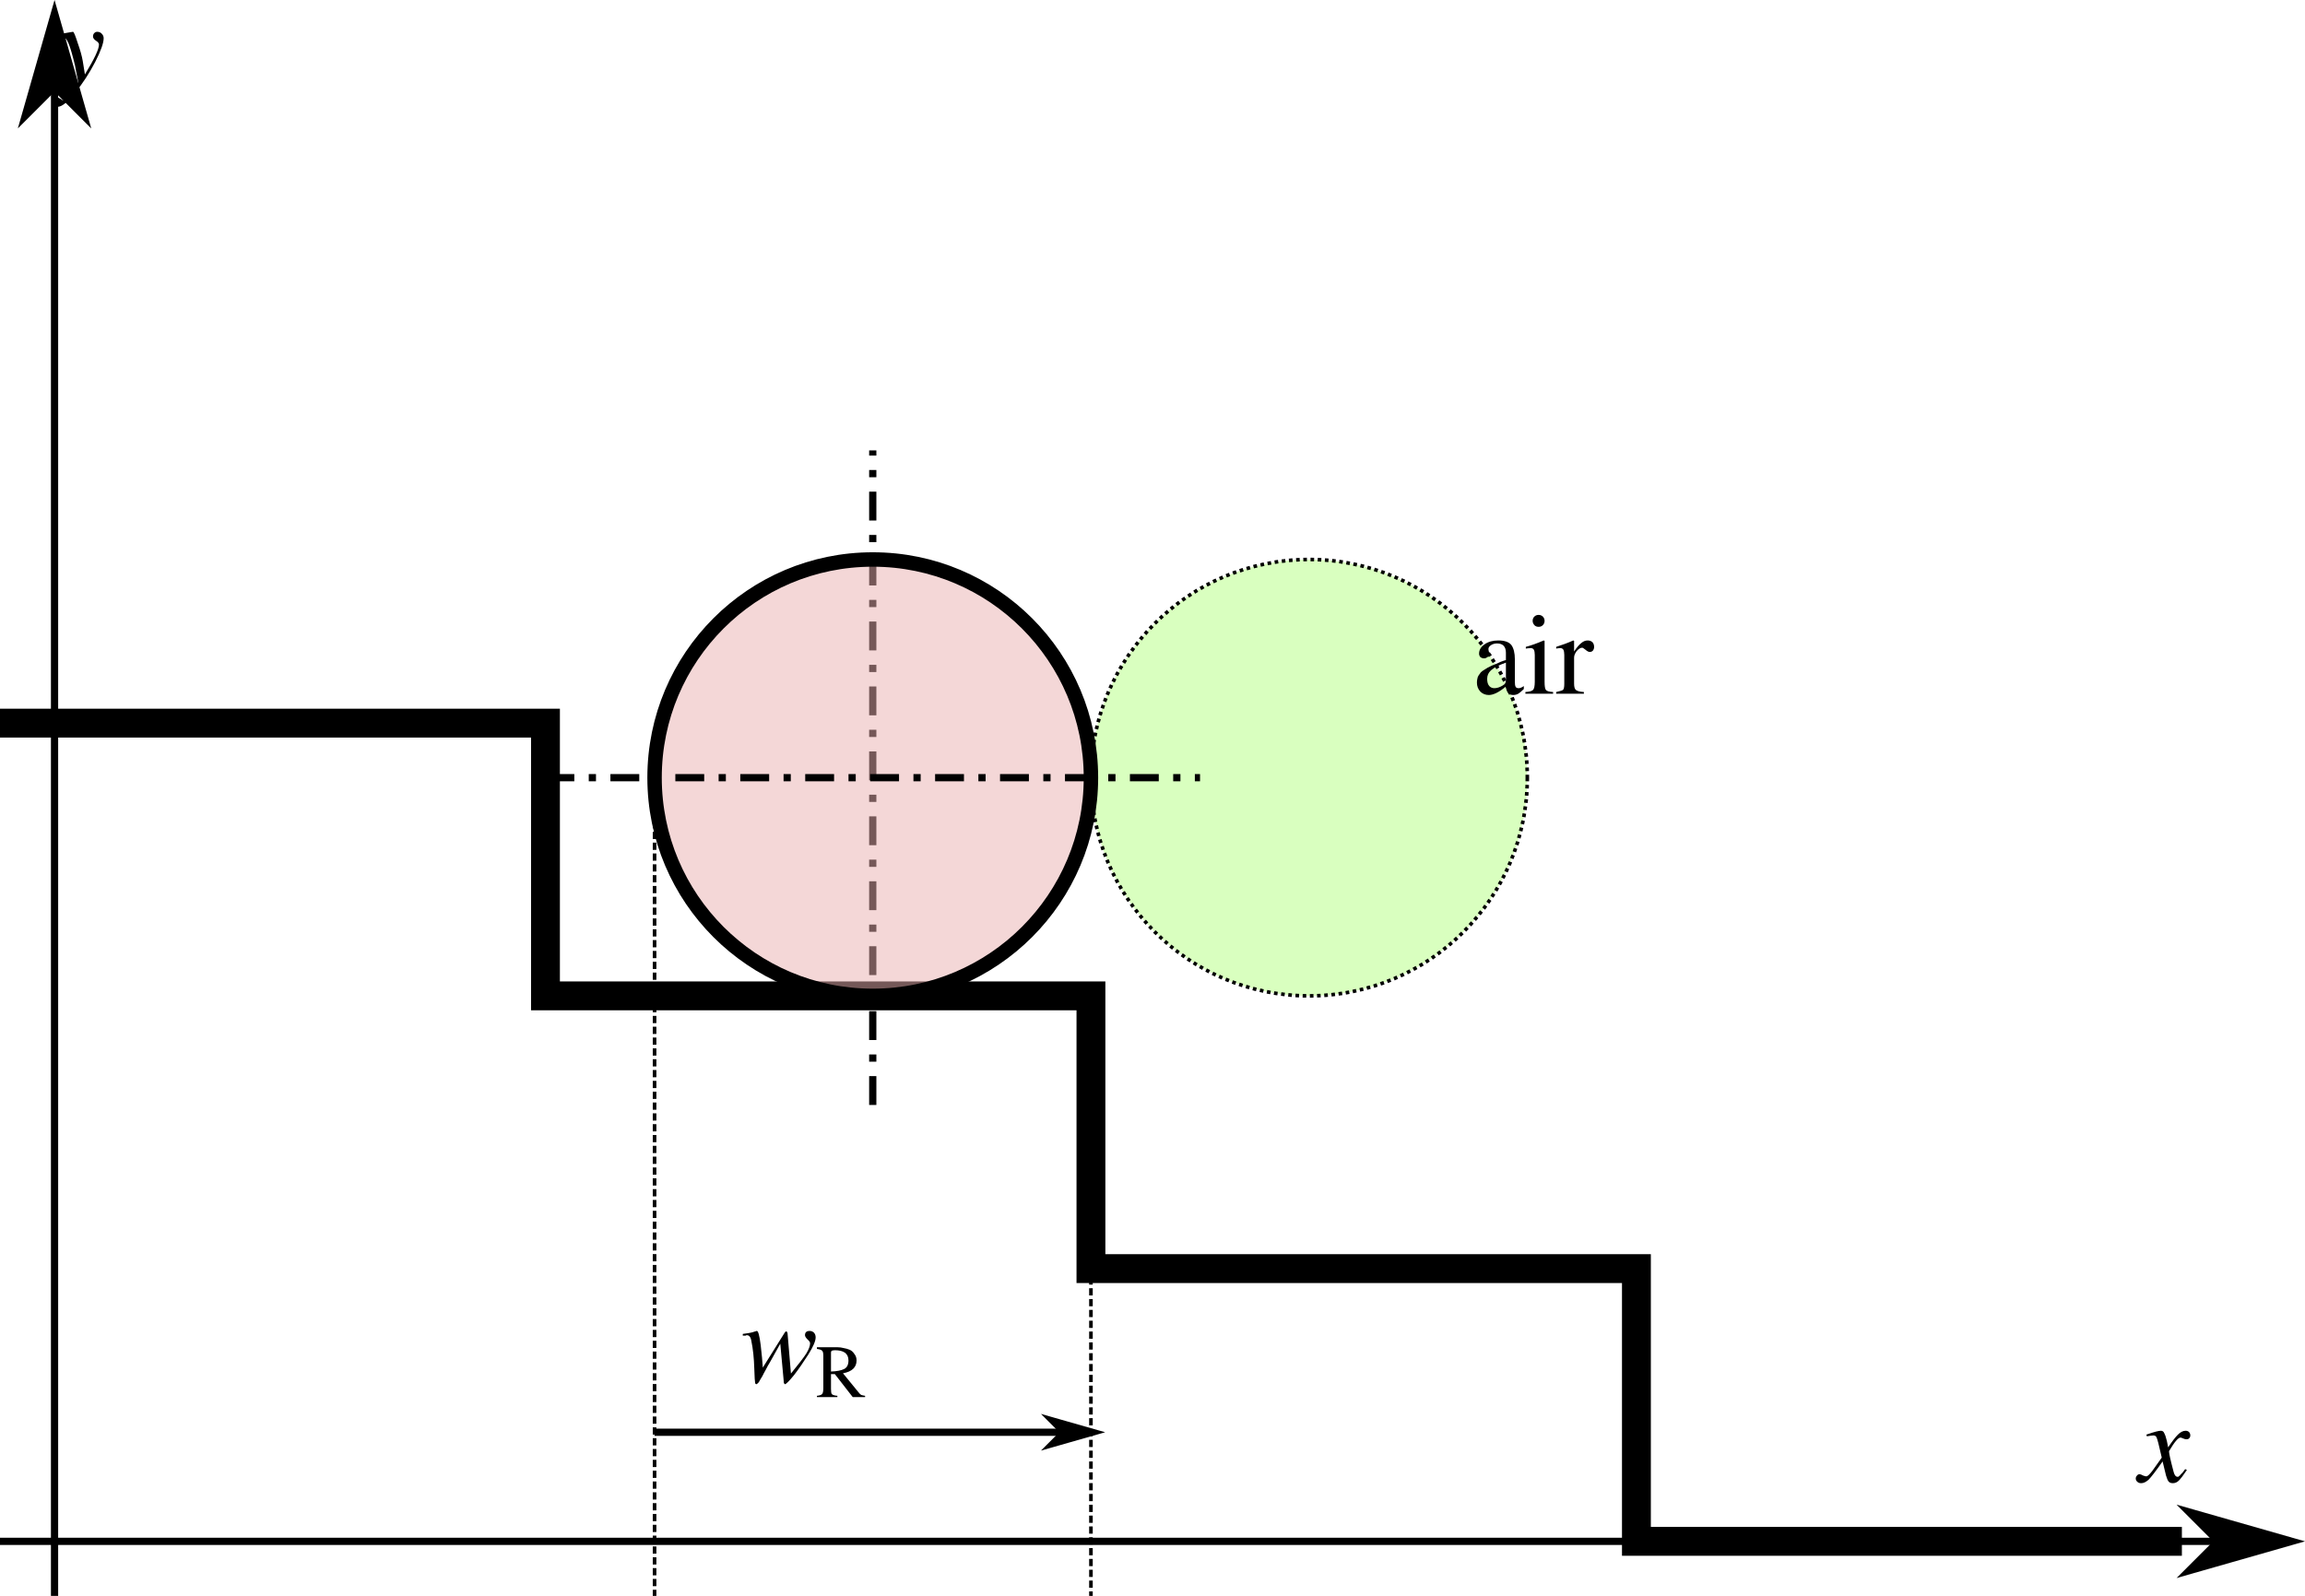
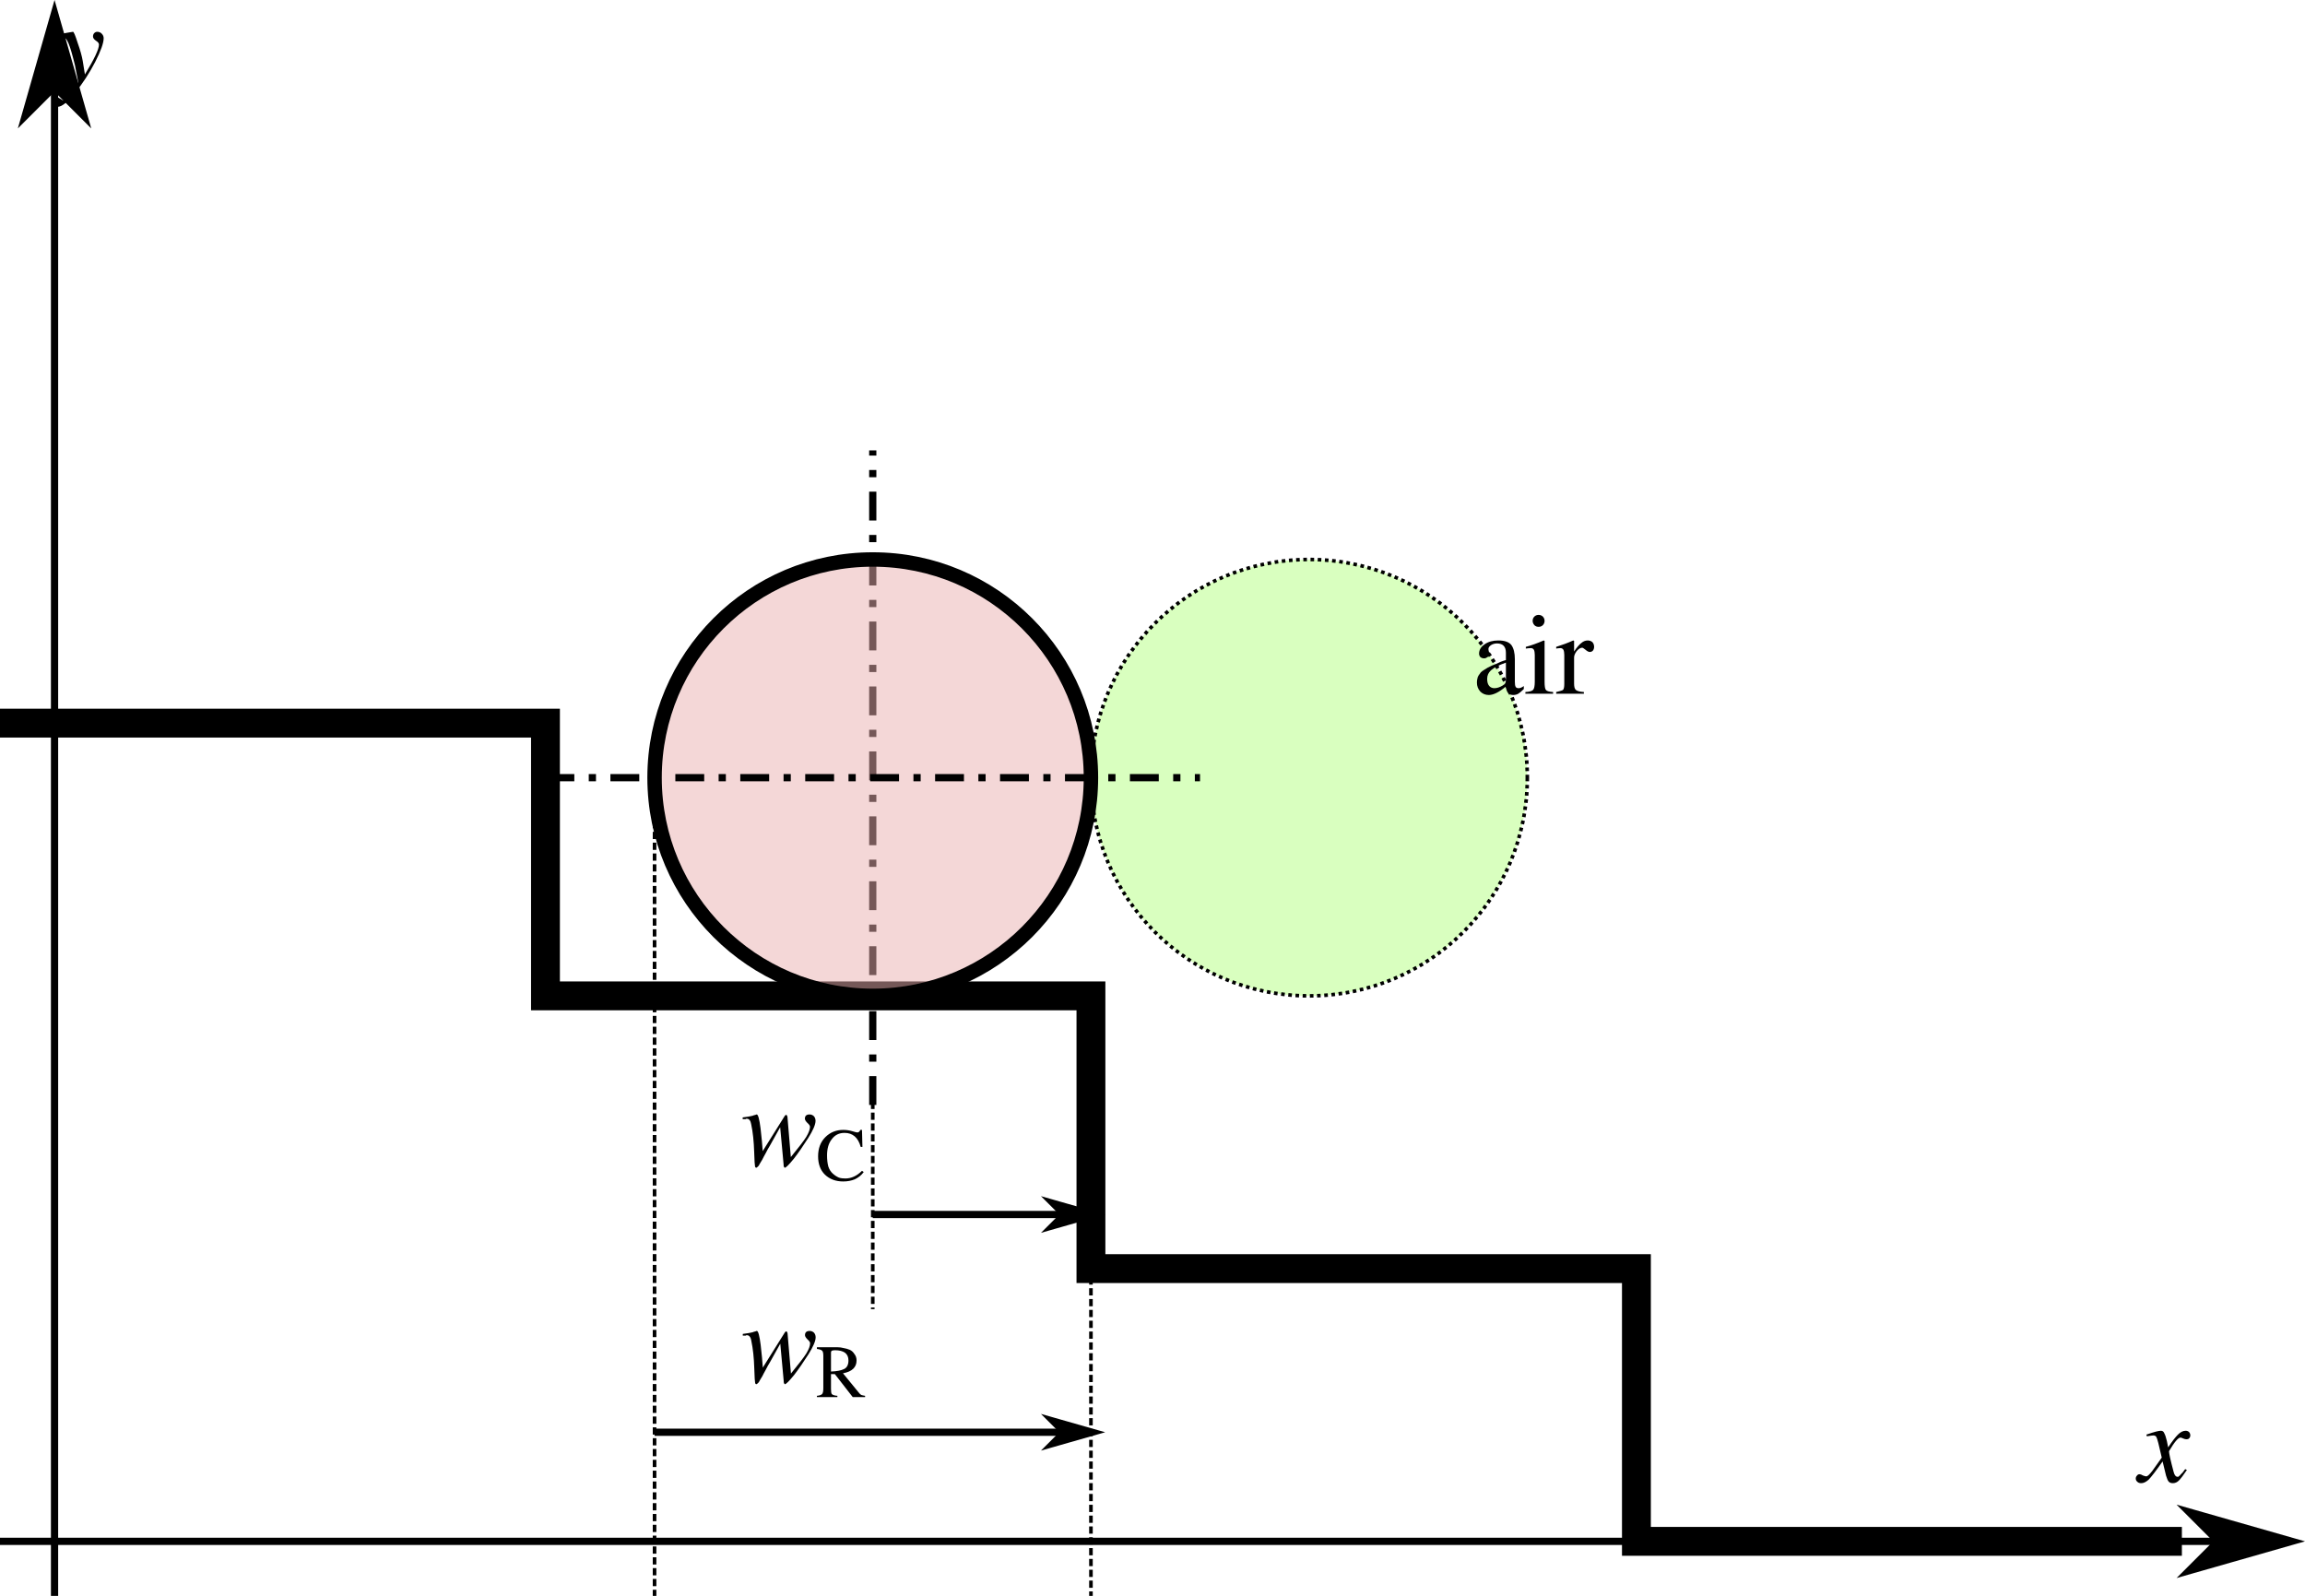
<svg xmlns="http://www.w3.org/2000/svg" width="84.514mm" height="58.514mm" viewBox="0 0 84.514 58.514" version="1.1" id="svg8">
  <defs id="defs2">
    <marker orient="auto" refY="0" refX="0" id="marker1142" style="overflow:visible">
      <path id="path1140" d="M 0,0 5,-5 -12.5,0 5,5 Z" style="fill:#000000;fill-opacity:1;fill-rule:evenodd;stroke:#000000;stroke-width:1pt;stroke-opacity:1" transform="matrix(-0.4,0,0,-0.4,-4,0)" />
    </marker>
    <marker orient="auto" refY="0" refX="0" id="marker6137" style="overflow:visible">
      <path id="path6135" d="M 0,0 5,-5 -12.5,0 5,5 Z" style="fill:#000000;fill-opacity:1;fill-rule:evenodd;stroke:#000000;stroke-width:1pt;stroke-opacity:1" transform="matrix(-0.4,0,0,-0.4,-4,0)" />
    </marker>
    <marker orient="auto" refY="0" refX="0" id="marker1123" style="overflow:visible">
      <path id="path1121" d="M 0,0 5,-5 -12.5,0 5,5 Z" style="fill:#000000;fill-opacity:1;fill-rule:evenodd;stroke:#000000;stroke-width:1pt;stroke-opacity:1" transform="matrix(-0.8,0,0,-0.8,-10,0)" />
    </marker>
    <marker style="overflow:visible" id="Arrow1Lend" refX="0" refY="0" orient="auto">
      <path transform="matrix(-0.8,0,0,-0.8,-10,0)" style="fill:#000000;fill-opacity:1;fill-rule:evenodd;stroke:#000000;stroke-width:1pt;stroke-opacity:1" d="M 0,0 5,-5 -12.5,0 5,5 Z" id="path834" />
    </marker>
    <marker style="overflow:visible" id="Arrow1Mend-3" refX="0" refY="0" orient="auto">
      <path transform="matrix(-0.4,0,0,-0.4,-4,0)" style="fill:#000000;fill-opacity:1;fill-rule:evenodd;stroke:#000000;stroke-width:1pt;stroke-opacity:1" d="M 0,0 5,-5 -12.5,0 5,5 Z" id="path4573-6" />
    </marker>
    <marker style="overflow:visible" id="Arrow1Mend-6-1" refX="0" refY="0" orient="auto">
      <path transform="matrix(-0.4,0,0,-0.4,-4,0)" style="fill:#000000;fill-opacity:1;fill-rule:evenodd;stroke:#000000;stroke-width:1pt;stroke-opacity:1" d="M 0,0 5,-5 -12.5,0 5,5 Z" id="path4573-2-2" />
    </marker>
    <marker orient="auto" refY="0" refX="0" id="marker6137-6" style="overflow:visible">
      <path id="path6135-0" d="M 0,0 5,-5 -12.5,0 5,5 Z" style="fill:#000000;fill-opacity:1;fill-rule:evenodd;stroke:#000000;stroke-width:1pt;stroke-opacity:1" transform="matrix(-0.4,0,0,-0.4,-4,0)" />
    </marker>
  </defs>
  <g transform="translate(-20,-110.4864)" id="layer1">
    <circle style="opacity:1;fill:#b3ff80;fill-opacity:0.502;stroke:#000000;stroke-width:0.132;stroke-miterlimit:4;stroke-dasharray:0.132, 0.132;stroke-dashoffset:0;stroke-opacity:1" id="circle905" cx="68" cy="139" r="8" />
    <path id="path825" d="m 52,151 0,-24" style="fill:none;stroke:#000000;stroke-width:0.265;stroke-linecap:butt;stroke-linejoin:miter;stroke-miterlimit:4;stroke-dasharray:1.058, 0.529, 0.265, 0.529;stroke-dashoffset:0;stroke-opacity:1" />
    <path id="path821" d="m 100,167 h -20 V 157 H 60 V 147 H 40 V 137 H 20" style="fill:none;stroke:#000000;stroke-width:1.058;stroke-linecap:butt;stroke-linejoin:miter;stroke-miterlimit:4;stroke-dasharray:none;stroke-opacity:1" />
    <circle r="8" cy="139" cx="52" id="path823" style="opacity:1;fill:#e9afaf;fill-opacity:0.502;stroke:#000000;stroke-width:0.529;stroke-miterlimit:4;stroke-dasharray:none;stroke-dashoffset:0;stroke-opacity:1" />
    <path style="fill:none;stroke:#000000;stroke-width:0.265;stroke-linecap:butt;stroke-linejoin:miter;stroke-miterlimit:4;stroke-dasharray:1.058, 0.529, 0.265, 0.529;stroke-dashoffset:0;stroke-opacity:1" d="m 40,139 h 24" id="path827" />
    <path id="path829" d="M 20,167 104,167" style="fill:none;stroke:#000000;stroke-width:0.265px;stroke-linecap:butt;stroke-linejoin:miter;stroke-opacity:1;marker-end:url(#Arrow1Lend)" />
    <path id="path1113" d="M 22,169 V 111" style="fill:none;stroke:#000000;stroke-width:0.265px;stroke-linecap:butt;stroke-linejoin:miter;stroke-opacity:1;marker-end:url(#marker1123)" />
    <path id="path1445" d="m 60,147 1e-6,22" style="fill:none;stroke:#000000;stroke-width:0.132;stroke-linecap:butt;stroke-linejoin:miter;stroke-miterlimit:4;stroke-dasharray:0.265, 0.132;stroke-dashoffset:0;stroke-opacity:1" />
    <text id="text1449" y="164.821" x="102" style="font-style:normal;font-variant:normal;font-weight:normal;font-stretch:normal;font-size:4.233px;line-height:1.25;font-family:FreeSerif;-inkscape-font-specification:FreeSerif;text-align:center;letter-spacing:0px;word-spacing:0px;text-anchor:middle;fill:#000000;fill-opacity:1;stroke:none;stroke-width:0.265" xml:space="preserve">
      <tspan style="font-style:italic;font-variant:normal;font-weight:normal;font-stretch:normal;font-family:FreeSerif;-inkscape-font-specification:'FreeSerif Italic';stroke-width:0.265" y="164.821" x="102" id="tspan1447">x</tspan>
    </text>
    <text id="text1627" y="113.529" x="25.471" style="font-style:normal;font-variant:normal;font-weight:normal;font-stretch:normal;font-size:4.233px;line-height:1.25;font-family:FreeSerif;-inkscape-font-specification:FreeSerif;text-align:center;letter-spacing:0px;word-spacing:0px;text-anchor:middle;fill:#000000;fill-opacity:1;stroke:none;stroke-width:0.265" xml:space="preserve">
      <tspan style="font-style:italic;font-variant:normal;font-weight:normal;font-stretch:normal;font-family:FreeSerif;-inkscape-font-specification:'FreeSerif Italic';stroke-width:0.265" y="113.529" x="25.471" id="tspan1625">y</tspan>
    </text>
    <text xml:space="preserve" style="font-style:normal;font-variant:normal;font-weight:normal;font-stretch:normal;font-size:4.233px;line-height:1.25;font-family:FreeSerif;-inkscape-font-specification:FreeSerif;text-align:center;letter-spacing:0px;word-spacing:0px;text-anchor:middle;fill:#000000;fill-opacity:1;stroke:none;stroke-width:0.265" x="55.73" y="161.159" id="text1686">
      <tspan id="tspan1684" x="55.73" y="161.159" style="font-style:italic;font-variant:normal;font-weight:normal;font-stretch:normal;font-family:FreeSerif;-inkscape-font-specification:'FreeSerif Italic';stroke-width:0.265">w<tspan style="font-style:normal;font-variant:normal;font-weight:normal;font-stretch:normal;font-size:2.752px;font-family:FreeSerif;-inkscape-font-specification:FreeSerif;baseline-shift:sub;stroke-width:0.265" id="tspan1682">R</tspan>
      </tspan>
    </text>
    <path style="fill:none;stroke:#000000;stroke-width:0.132;stroke-linecap:butt;stroke-linejoin:miter;stroke-miterlimit:4;stroke-dasharray:0.265, 0.132;stroke-dashoffset:0;stroke-opacity:1" d="m 44,139 0,30" id="path6119" />
    <path id="path6127-6" d="m 44,163 16,0" style="fill:none;stroke:#000000;stroke-width:0.265px;stroke-linecap:butt;stroke-linejoin:miter;stroke-opacity:1;marker-end:url(#marker6137-6)" />
    <text id="text6484" y="117" x="70" style="font-style:normal;font-variant:normal;font-weight:normal;font-stretch:normal;font-size:4.233px;line-height:1.25;font-family:FreeSerif;-inkscape-font-specification:FreeSerif;letter-spacing:0px;word-spacing:0px;fill:#000000;fill-opacity:1;stroke:none;stroke-width:0.265" xml:space="preserve" />
    <text xml:space="preserve" style="font-style:normal;font-variant:normal;font-weight:normal;font-stretch:normal;font-size:4.233px;line-height:1.25;font-family:FreeSerif;-inkscape-font-specification:FreeSerif;text-align:center;letter-spacing:0px;word-spacing:0px;text-anchor:middle;fill:#000000;fill-opacity:1;stroke:none;stroke-width:0.265" x="78.905" y="135.921" id="text1686-3">
      <tspan id="tspan1684-6" x="78.905" y="135.921" style="font-style:normal;font-variant:normal;font-weight:normal;font-stretch:normal;font-family:FreeSerif;-inkscape-font-specification:'FreeSerif Italic';stroke-width:0.265">air</tspan>
    </text>
+     <path style="fill:none;stroke:#000000;stroke-width:0.132;stroke-linecap:butt;stroke-linejoin:miter;stroke-miterlimit:4;stroke-dasharray:0.265, 0.132;stroke-dashoffset:0;stroke-opacity:1" d="m 52,150.486 0,8" id="path42" />
+     <path id="path44" d="m 52,155.016 8,0" style="fill:none;stroke:#000000;stroke-width:0.265px;stroke-linecap:butt;stroke-linejoin:miter;stroke-opacity:1;marker-end:url(#marker6137-6)" />
+     <text xml:space="preserve" style="font-style:normal;font-variant:normal;font-weight:normal;font-stretch:normal;font-size:4.233px;line-height:1.25;font-family:FreeSerif;-inkscape-font-specification:FreeSerif;text-align:center;letter-spacing:0px;word-spacing:0px;text-anchor:middle;fill:#000000;fill-opacity:1;stroke:none;stroke-width:0.265" x="55.73" y="153.222" id="text50">
+       <tspan id="tspan48" x="55.73" y="153.222" style="font-style:italic;font-variant:normal;font-weight:normal;font-stretch:normal;font-family:FreeSerif;-inkscape-font-specification:'FreeSerif Italic';stroke-width:0.265">w<tspan style="font-style:normal;font-variant:normal;font-weight:normal;font-stretch:normal;font-size:2.752px;font-family:FreeSerif;-inkscape-font-specification:FreeSerif;baseline-shift:sub;stroke-width:0.265" id="tspan46">C</tspan>
+       </tspan>
+     </text>
  </g>
</svg>
